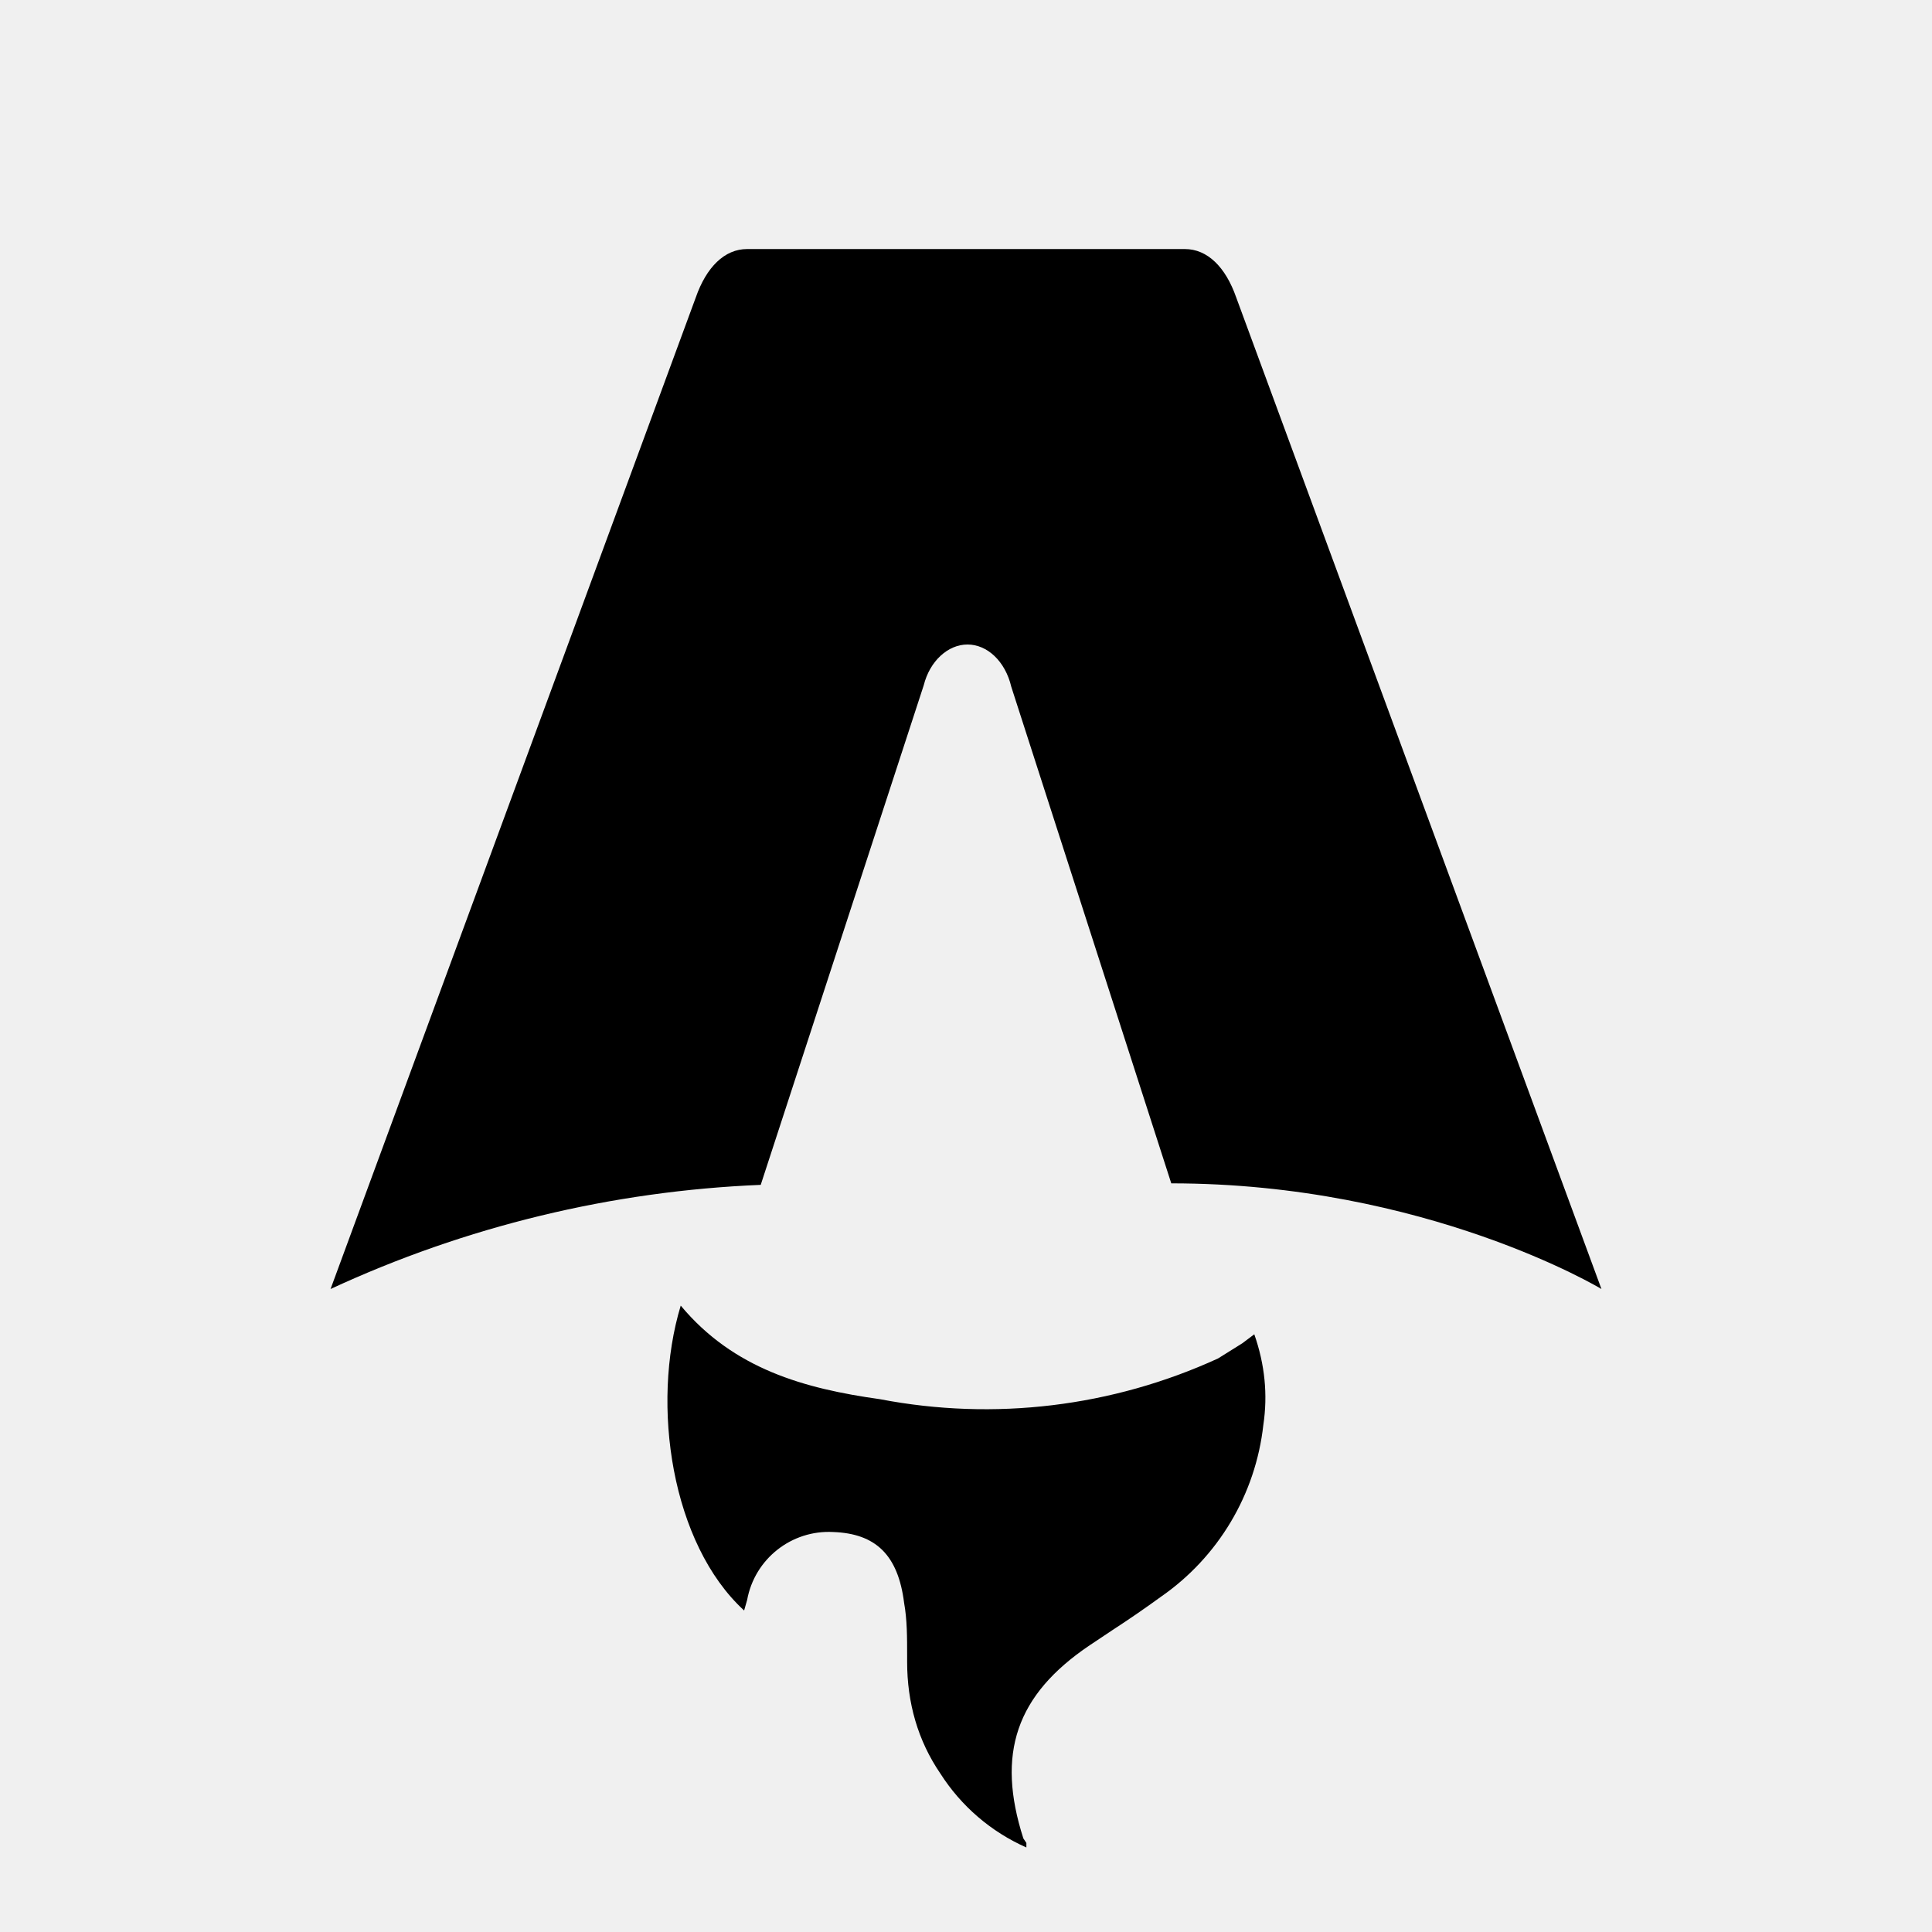
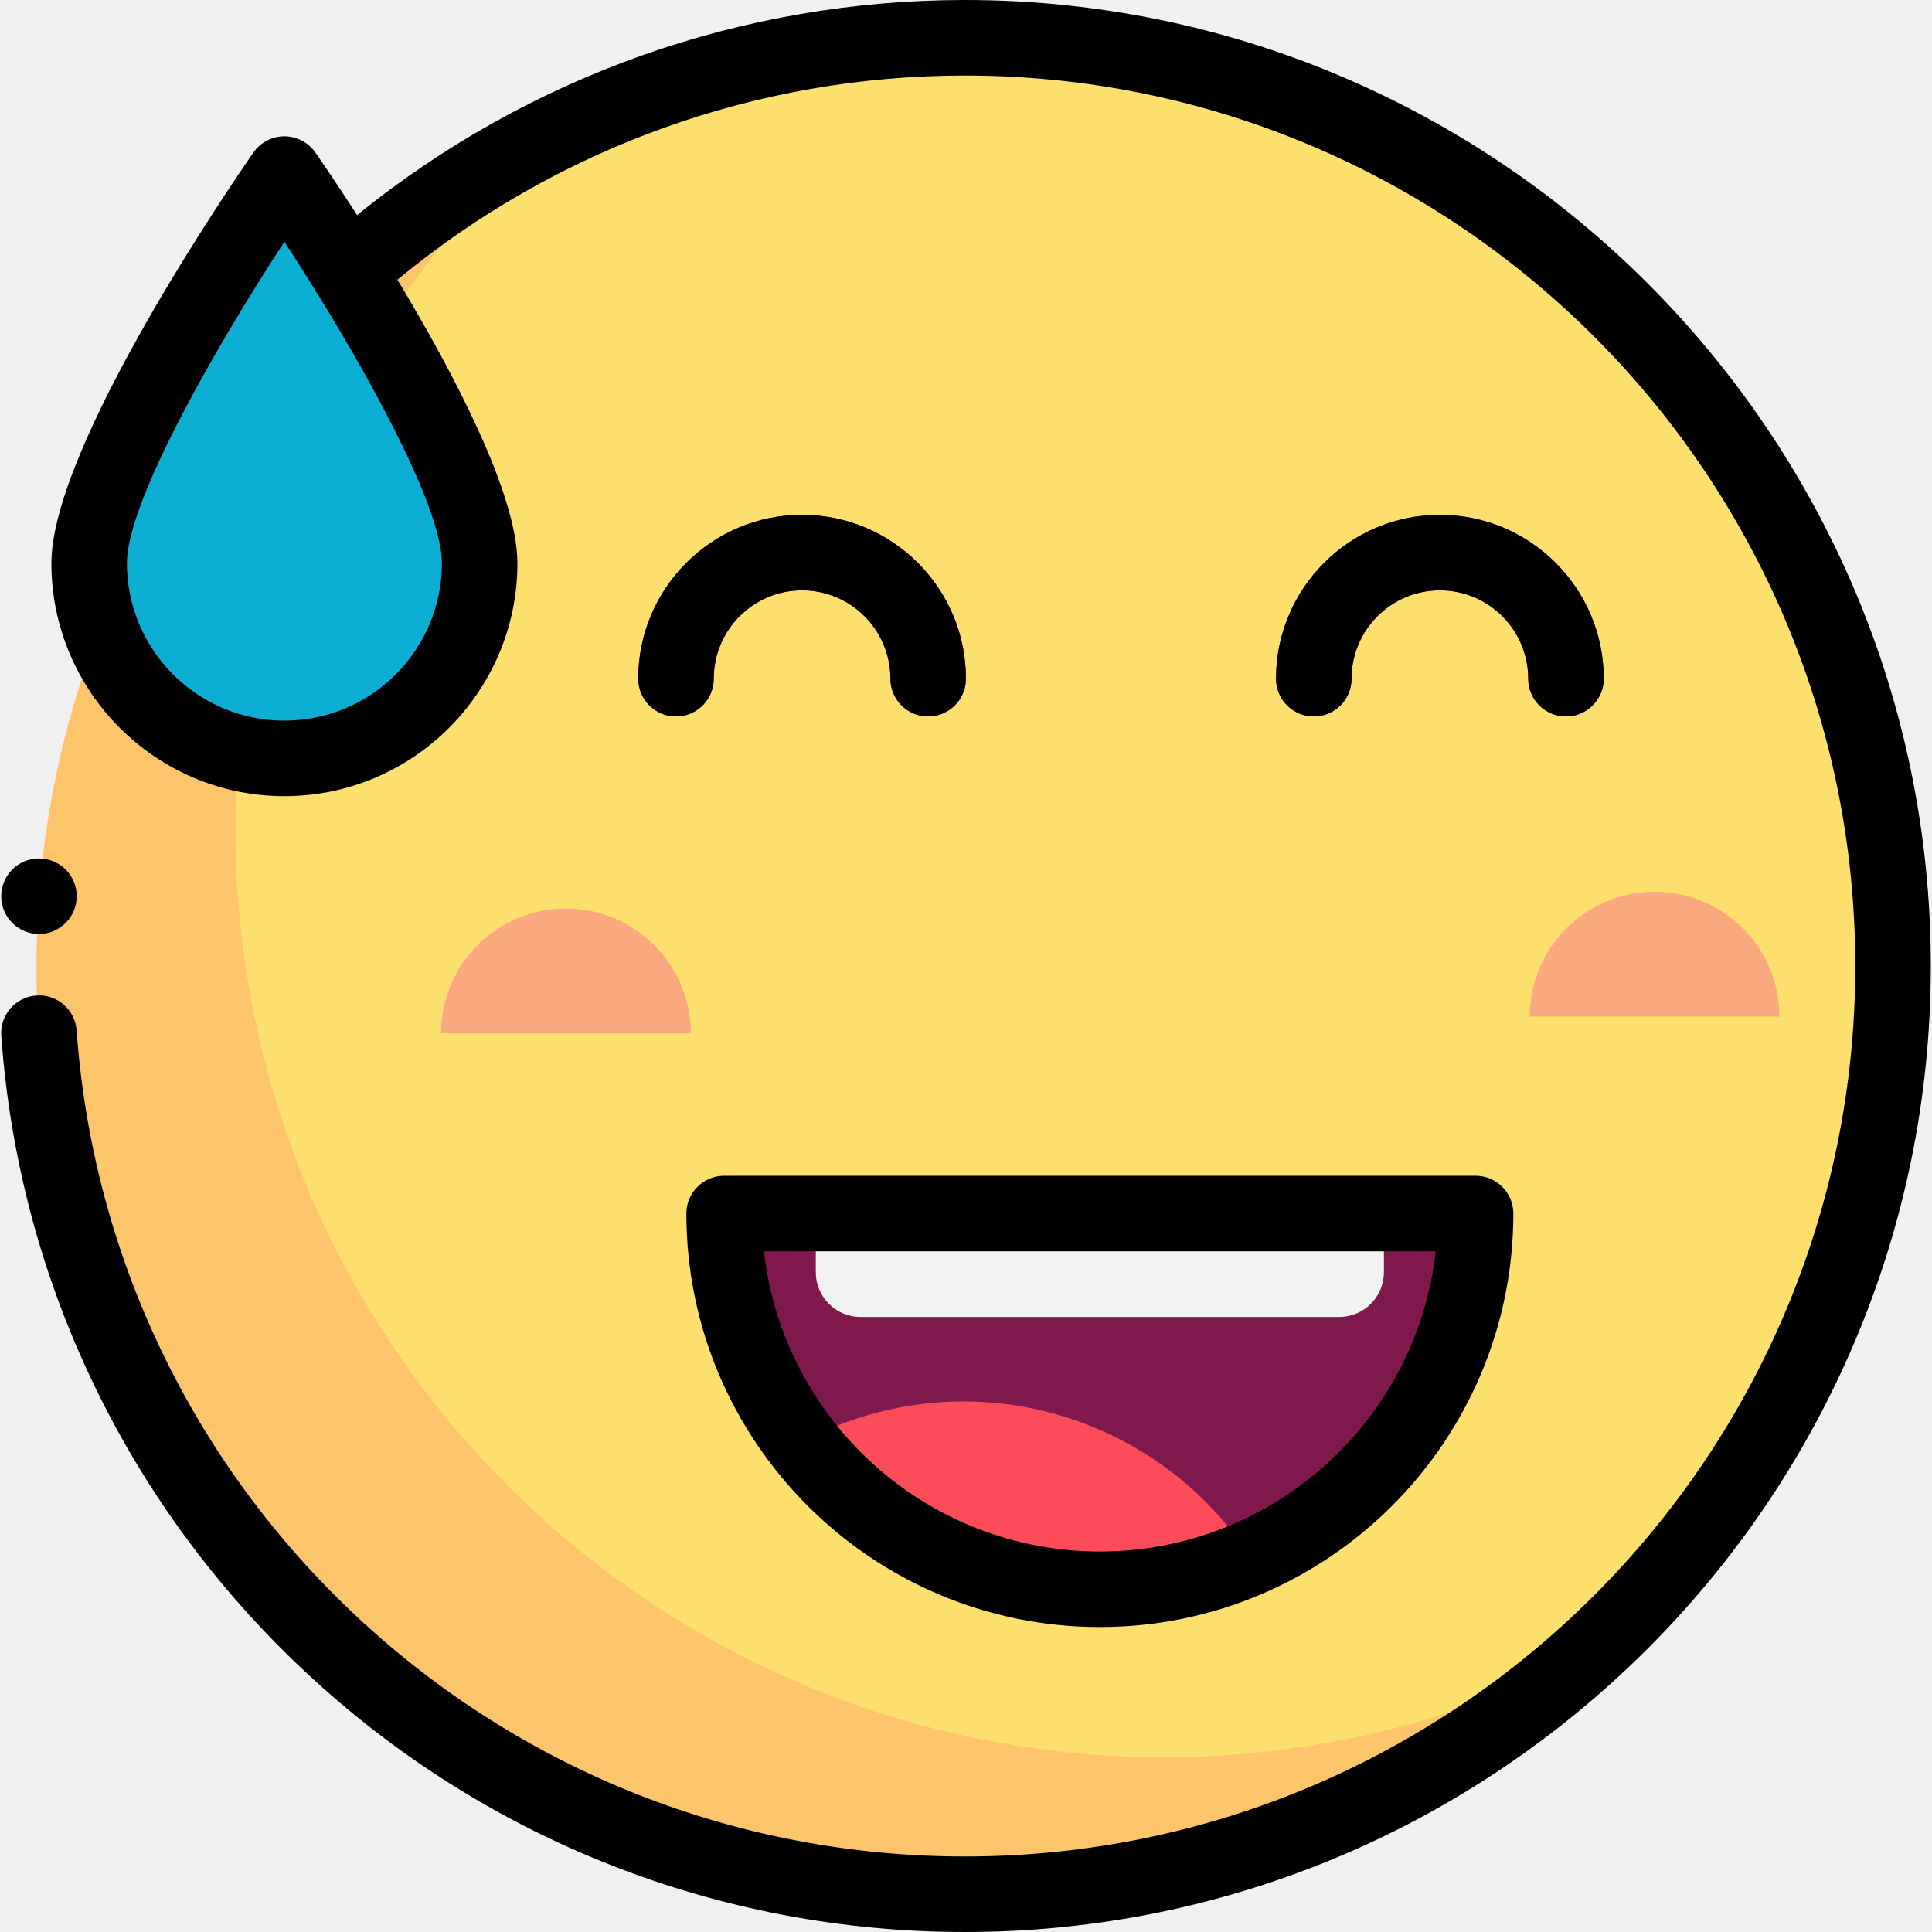
- <svg xmlns="http://www.w3.org/2000/svg" fill="none" viewBox="0 0 128 128">
-   <path d="M50.4 78.5a75.1 75.1 0 0 0-28.5 6.9l24.2-65.7c.7-2 1.9-3.2 3.4-3.2h29c1.5 0 2.7 1.2 3.4 3.2l24.2 65.7s-11.6-7-28.5-7L67 45.5c-.4-1.7-1.6-2.8-2.9-2.8-1.3 0-2.5 1.1-2.9 2.7L50.4 78.5Zm-1.1 28.2Zm-4.2-20.2c-2 6.6-.6 15.8 4.2 20.2a17.5 17.5 0 0 1 .2-.7 5.5 5.5 0 0 1 5.7-4.5c2.8.1 4.3 1.5 4.7 4.7.2 1.1.2 2.3.2 3.5v.4c0 2.7.7 5.2 2.2 7.4a13 13 0 0 0 5.7 4.9v-.3l-.2-.3c-1.8-5.6-.5-9.5 4.4-12.8l1.5-1a73 73 0 0 0 3.2-2.2 16 16 0 0 0 6.8-11.4c.3-2 .1-4-.6-6l-.8.6-1.6 1a37 37 0 0 1-22.4 2.7c-5-.7-9.7-2-13.2-6.2Z" />
-   <style>
-         path { fill: #000; }
-         @media (prefers-color-scheme: dark) {
-             path { fill: #FFF; }
-         }
-     </style>
+ <svg xmlns="http://www.w3.org/2000/svg" width="800px" height="800px" viewBox="0 0 1024 1024" class="icon" version="1.1">
+   <path d="M511.362 512.002m-491.988 0a491.988 491.988 0 1 0 983.976 0 491.988 491.988 0 1 0-983.976 0Z" fill="#FDDF6D" />
+   <path d="M616.796 931.354c-271.716 0-491.986-220.268-491.986-491.986 0-145.168 62.886-275.632 162.888-365.684C128.42 155.124 19.382 320.824 19.382 512c0 271.716 220.268 491.986 491.986 491.986 126.548 0 241.924-47.796 329.098-126.298-67.106 34.308-143.128 53.666-223.67 53.666z" fill="#FCC56B" />
+   <path d="M582.95 842.35c-109.984 0-199.146-89.162-199.146-199.146h398.292c0.002 109.984-89.16 199.146-199.146 199.146zM491.954 379.724a20.01 20.01 0 0 1-20.014-20.014c0-25.816-21.002-46.822-46.818-46.822s-46.818 21.004-46.818 46.822a20.01 20.01 0 0 1-20.014 20.014 20.01 20.01 0 0 1-20.014-20.014c0-47.888 38.962-86.85 86.848-86.85s86.848 38.962 86.848 86.85c-0.004 11.056-8.962 20.014-20.018 20.014zM830.002 379.724a20.01 20.01 0 0 1-20.014-20.014c0-25.816-21.002-46.822-46.818-46.822s-46.822 21.004-46.822 46.822a20.01 20.01 0 0 1-20.014 20.014 20.01 20.01 0 0 1-20.014-20.014c0-47.888 38.962-86.85 86.85-86.85 47.886 0 86.848 38.962 86.848 86.85-0.002 11.056-8.96 20.014-20.016 20.014z" fill="#7F184C" />
+   <path d="M299.94 481.54c-36.536 0-66.158 29.62-66.158 66.158h132.314c0.002-36.538-29.62-66.158-66.156-66.158zM876.996 472.678c-36.536 0-66.156 29.62-66.156 66.158h132.314c-0.002-36.54-29.622-66.158-66.158-66.158z" fill="#F9A880" />
+   <path d="M432.394 643.204v31.086c0 13.108 10.626 23.732 23.732 23.732h253.644c13.108 0 23.732-10.626 23.732-23.732v-31.086H432.394z" fill="#F2F2F2" />
+   <path d="M587.13 759.728c-53.832-25.01-113.568-21.376-162.01 4.564 36.4 47.442 93.642 78.058 158.06 78.058a198.412 198.412 0 0 0 79.806-16.684c-17.928-27.744-43.638-50.97-75.856-65.938z" fill="#FC4C59" />
+   <path d="M254.226 298.478c0 57.154-46.332 103.486-103.486 103.486s-103.486-46.332-103.486-103.486S150.74 92.274 150.74 92.274s103.486 149.05 103.486 206.204z" fill="#0DAED3" />
+   <path d="M511.368 0c-117.676 0-231.146 40.32-322.1 113.994-10.908-16.914-19.288-29.1-22.09-33.138a20.008 20.008 0 0 0-32.876 0c-10.958 15.782-107.062 155.976-107.062 217.622 0 68.1 55.404 123.502 123.502 123.502s123.502-55.404 123.502-123.502c0-36.558-33.8-100.74-63.596-150.22 84.47-69.896 190.588-108.228 300.722-108.228 260.248 0 471.968 211.724 471.968 471.968S771.612 983.968 511.368 983.968c-120.118 0-234.562-45.15-322.252-127.136-87.27-81.588-140.01-191.916-148.502-310.658-0.788-11.024-10.368-19.374-21.392-18.534-11.026 0.788-19.324 10.364-18.534 21.392 9.214 128.838 66.424 248.538 161.088 337.042C256.912 975.018 381.064 1024 511.368 1024c282.316 0 511.998-229.68 511.998-512C1023.364 229.68 793.684 0 511.368 0zM150.74 381.952c-46.026 0-83.472-37.446-83.472-83.472 0-32.106 46.05-113.102 83.474-170.352a1290.22 1290.22 0 0 1 15.986 25.098c0.528 1.044 1.144 2.054 1.87 3.016 32.76 53.098 65.616 115.092 65.616 142.238-0.002 46.026-37.448 83.472-83.474 83.472z" fill="" />
+   <path d="M425.12 272.862c-47.886 0-86.848 38.962-86.848 86.848 0 11.056 8.958 20.014 20.014 20.014s20.014-8.958 20.014-20.014c0-25.816 21.002-46.818 46.818-46.818s46.818 21.002 46.818 46.818c0 11.056 8.958 20.014 20.014 20.014s20.014-8.958 20.014-20.014c0.004-47.886-38.956-86.848-86.844-86.848zM716.348 359.71c0-25.816 21.004-46.818 46.822-46.818s46.818 21.002 46.818 46.818a20.01 20.01 0 0 0 20.014 20.014 20.01 20.01 0 0 0 20.014-20.014c0-47.886-38.962-86.848-86.848-86.848-47.888 0-86.85 38.962-86.85 86.848 0 11.056 8.958 20.014 20.014 20.014s20.016-8.958 20.016-20.014zM363.79 643.2c0 120.846 98.314 219.162 219.16 219.162s219.16-98.314 219.16-219.162a20.01 20.01 0 0 0-20.014-20.014H383.804c-11.056 0-20.014 8.96-20.014 20.014z m397.182 20.016c-9.98 89.388-86.01 159.116-178.022 159.116s-168.04-69.728-178.022-159.116h356.044z" fill="" />
+   <path d="M20.65 475.016m-20.014 0a20.014 20.014 0 1 0 40.028 0 20.014 20.014 0 1 0-40.028 0Z" fill="" />
</svg>
